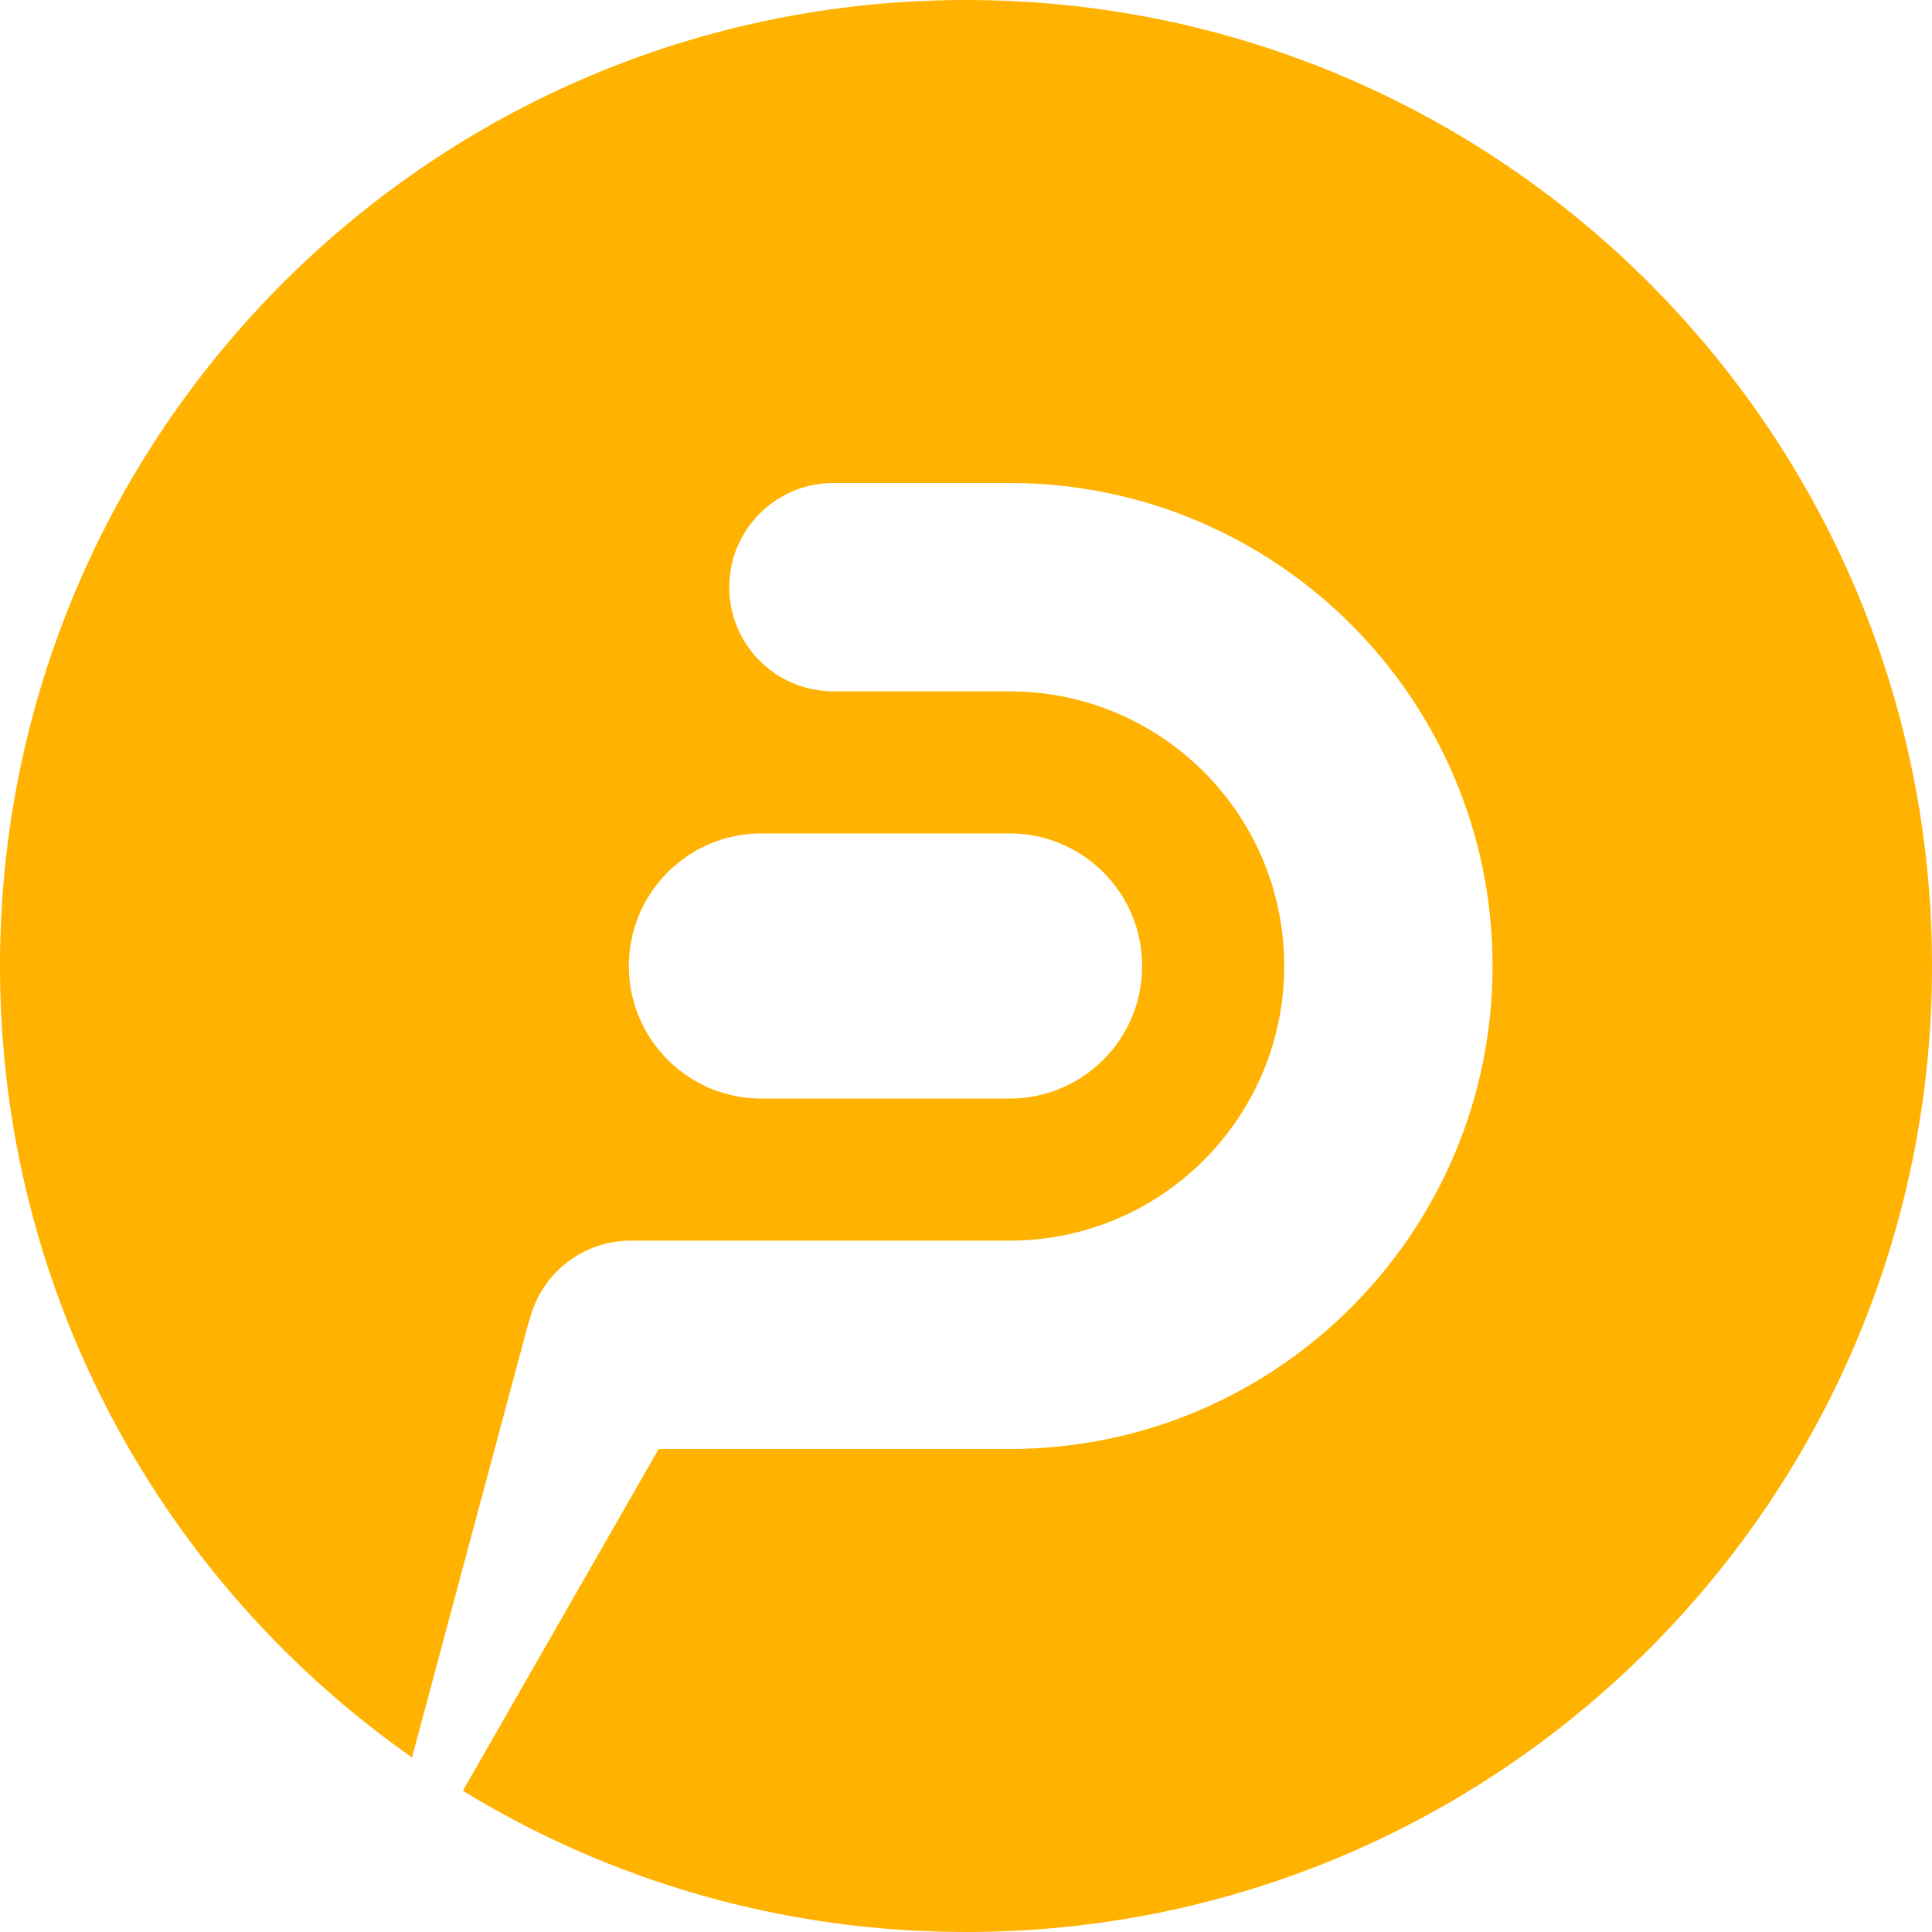
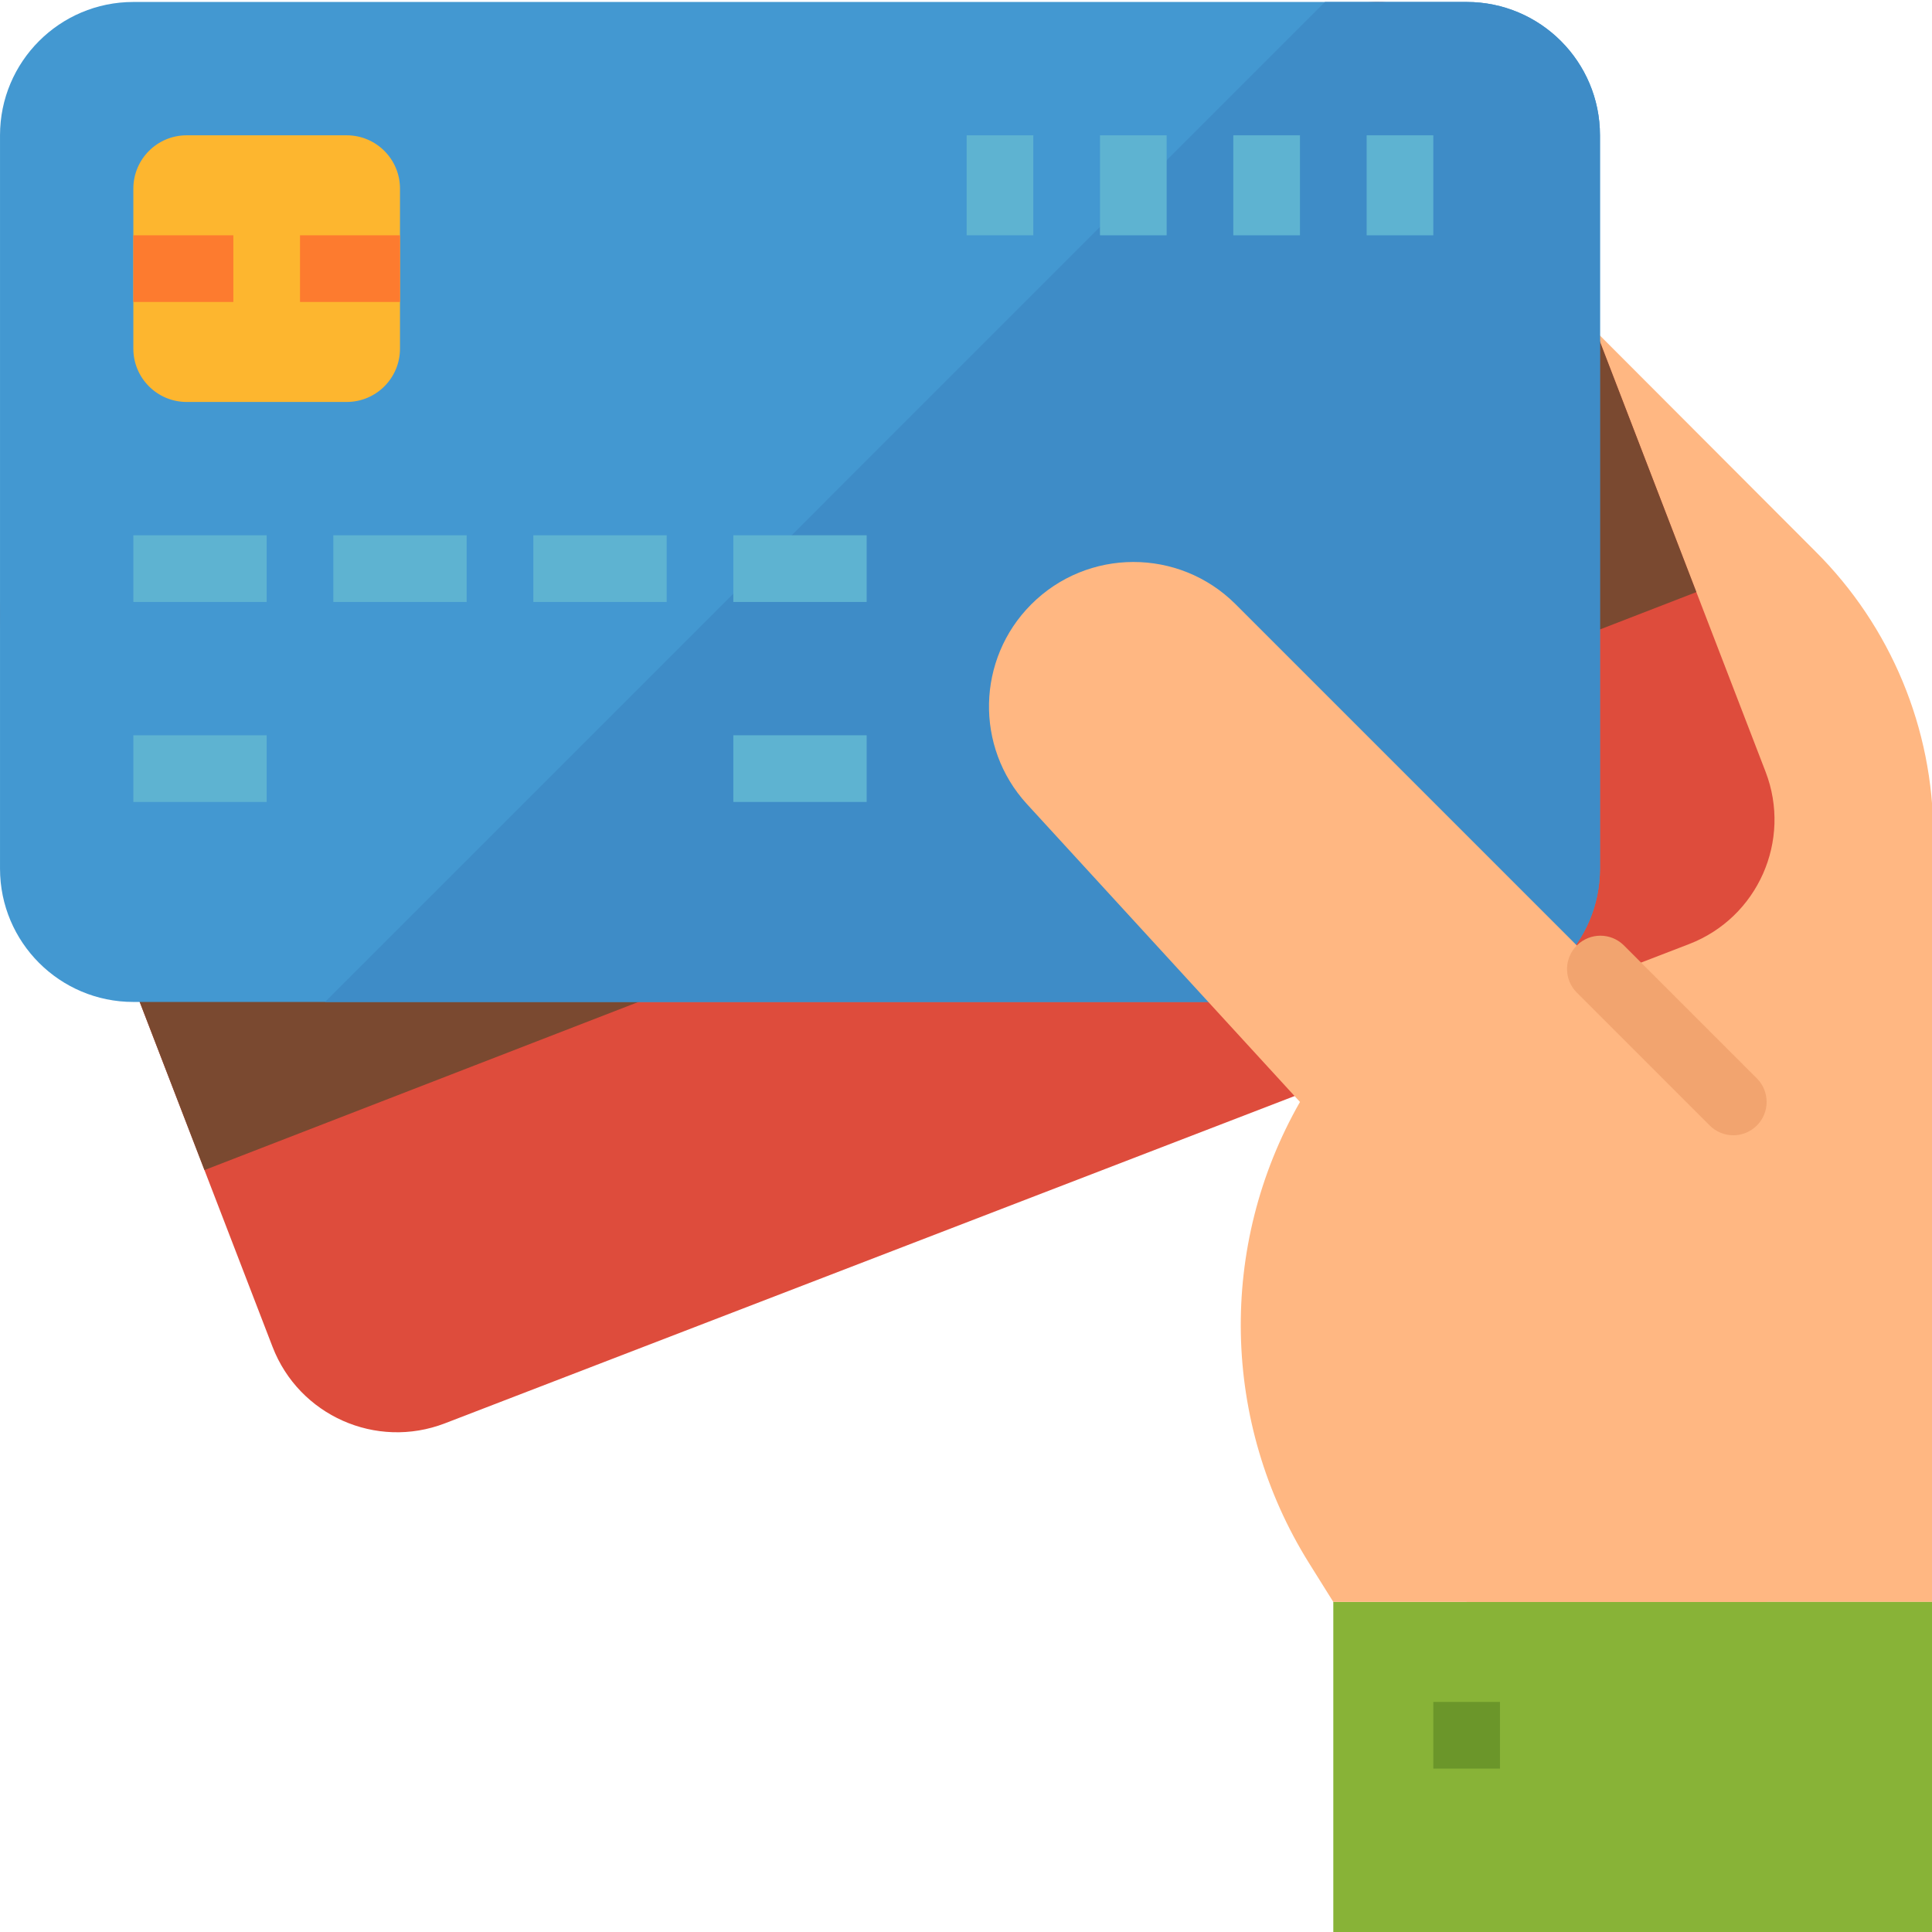
- <svg xmlns="http://www.w3.org/2000/svg" width="512px" height="512px" viewBox="0 0 512 512" version="1.1">
-   <path d="M256,0 C397.385,0 512,114.615 512,256 C512,397.385 397.385,512 256,512 C207.15,512 161.496,498.318 122.661,474.576 L174.557,384 L267.545,384 C338.238,384 395.545,326.692 395.545,256 C395.545,185.308 338.238,128 267.545,128 L220.863,128 C205.615,128 193.255,140.36 193.255,155.608 C193.255,170.855 205.615,183.216 220.863,183.216 L267.545,183.216 C307.743,183.216 340.329,215.802 340.329,256 C340.329,296.198 307.743,328.784 267.545,328.784 L167.153,328.784 C154.284,328.784 143.472,337.589 140.412,349.503 C140.188,350.146 139.985,350.802 139.806,351.47 L109.184,465.743 C43.161,419.443 0,342.762 0,256 C0,114.615 114.615,0 256,0 Z M267.545,220.863 L201.788,220.863 C182.382,220.863 166.651,236.594 166.651,256 C166.651,275.406 182.382,291.137 201.788,291.137 L267.545,291.137 C286.951,291.137 302.682,275.406 302.682,256 C302.682,236.594 286.951,220.863 267.545,220.863 Z" fill="#FFB200" />
+ <svg xmlns="http://www.w3.org/2000/svg" height="591pt" version="1.1" viewBox="0 0 591.604 591" width="591pt">
+   <g id="surface1">
+     <path d="M 555.879 168.52 L 449.105 61.543 L 449.105 490.23 L 592 490.23 L 592 255.379 C 592 222.77 578.996 191.508 555.879 168.52 Z M 555.879 168.52 " style=" stroke:none;fill-rule:nonzero;fill:rgb(100%,71.765%,50.98%);fill-opacity:1;" />
+     <path d="M 83.457 412.117 L 2.738 202.57 C -5.363 181.535 5.117 157.906 26.164 149.801 L 407.156 3.047 C 428.191 -5.055 451.82 5.426 459.922 26.473 L 540.641 236.02 C 548.742 257.055 538.262 280.684 517.215 288.789 L 136.234 435.543 C 115.188 443.645 91.57 433.152 83.457 412.117 Z M 83.457 412.117 " style=" stroke:none;fill-rule:nonzero;fill:rgb(87.059%,29.804%,23.529%);fill-opacity:1;" />
+     <path d="M 489.012 101.961 L 32.195 279.031 L 62.613 357.992 L 519.449 181.004 Z M 489.012 101.961 " style=" stroke:none;fill-rule:nonzero;fill:rgb(47.843%,28.627%,18.824%);fill-opacity:1;" />
+     <path d="M 0.004 265.68 L 0.004 41.129 C 0.004 18.582 18.285 0.301 40.832 0.301 L 449.105 0.301 C 471.652 0.301 489.934 18.582 489.934 41.129 L 489.934 265.68 C 489.934 288.227 471.652 306.508 449.105 306.508 L 40.832 306.508 C 18.285 306.508 0.004 288.227 0.004 265.68 Z M 0.004 265.68 " style=" stroke:none;fill-rule:nonzero;fill:rgb(26.275%,59.608%,81.961%);fill-opacity:1;" />
+     <path d="M 449.105 0.301 L 405.727 0.301 L 99.52 306.508 L 449.105 306.508 C 471.652 306.508 489.934 288.227 489.934 265.68 L 489.934 41.129 C 489.934 18.582 471.652 0.301 449.105 0.301 Z M 449.105 0.301 " style=" stroke:none;fill-rule:nonzero;fill:rgb(24.314%,54.902%,78.039%);fill-opacity:1;" />
+     <path d="M 40.832 163.609 L 81.66 163.609 L 81.66 184.023 L 40.832 184.023 Z M 40.832 163.609 " style=" stroke:none;fill-rule:nonzero;fill:rgb(36.863%,70.196%,81.961%);fill-opacity:1;" />
+     <path d="M 40.832 224.852 L 81.66 224.852 L 81.66 245.266 L 40.832 245.266 Z M 40.832 224.852 " style=" stroke:none;fill-rule:nonzero;fill:rgb(36.863%,70.196%,81.961%);fill-opacity:1;" />
+     <path d="M 224.555 224.852 L 265.383 224.852 L 265.383 245.266 L 224.555 245.266 Z M 224.555 224.852 " style=" stroke:none;fill-rule:nonzero;fill:rgb(36.863%,70.196%,81.961%);fill-opacity:1;" />
+     <path d="M 102.074 163.609 L 142.898 163.609 L 142.898 184.023 L 102.074 184.023 Z M 102.074 163.609 " style=" stroke:none;fill-rule:nonzero;fill:rgb(36.863%,70.196%,81.961%);fill-opacity:1;" />
+     <path d="M 163.312 163.609 L 204.141 163.609 L 204.141 184.023 L 163.312 184.023 Z M 163.312 163.609 " style=" stroke:none;fill-rule:nonzero;fill:rgb(36.863%,70.196%,81.961%);fill-opacity:1;" />
+     <path d="M 224.555 163.609 L 265.383 163.609 L 265.383 184.023 L 224.555 184.023 Z M 224.555 163.609 " style=" stroke:none;fill-rule:nonzero;fill:rgb(36.863%,70.196%,81.961%);fill-opacity:1;" />
+     <path d="M 418.484 41.129 L 438.898 41.129 L 438.898 71.75 L 418.484 71.75 Z M 418.484 41.129 " style=" stroke:none;fill-rule:nonzero;fill:rgb(36.863%,70.196%,81.961%);fill-opacity:1;" />
+     <path d="M 377.656 41.129 L 398.07 41.129 L 398.07 71.75 L 377.656 71.75 Z M 377.656 41.129 " style=" stroke:none;fill-rule:nonzero;fill:rgb(36.863%,70.196%,81.961%);fill-opacity:1;" />
+     <path d="M 336.828 41.129 L 357.242 41.129 L 357.242 71.75 L 336.828 71.75 Z M 336.828 41.129 " style=" stroke:none;fill-rule:nonzero;fill:rgb(36.863%,70.196%,81.961%);fill-opacity:1;" />
+     <path d="M 296.004 41.129 L 316.414 41.129 L 316.414 71.75 L 296.004 71.75 Z M 296.004 41.129 " style=" stroke:none;fill-rule:nonzero;fill:rgb(36.863%,70.196%,81.961%);fill-opacity:1;" />
+     <path d="M 408.277 490.23 L 592 490.23 L 592 592.297 L 408.277 592.297 Z M 408.277 490.23 " style=" stroke:none;fill-rule:nonzero;fill:rgb(53.333%,70.196%,21.569%);fill-opacity:1;" />
+     <path d="M 378.32 184.688 C 361.008 167.438 332.992 167.488 315.742 184.801 C 299.062 201.539 298.484 228.434 314.426 245.879 L 398.07 337.129 C 372.93 381.129 374.004 435.387 400.855 478.359 L 408.277 490.23 L 540.965 490.23 L 540.965 347.336 Z M 378.32 184.688 " style=" stroke:none;fill-rule:nonzero;fill:rgb(100%,71.765%,50.98%);fill-opacity:1;" />
+     <path d="M 438.898 520.852 L 459.312 520.852 L 459.312 541.266 L 438.898 541.266 Z M 438.898 520.852 " style=" stroke:none;fill-rule:nonzero;fill:rgb(41.961%,58.824%,16.471%);fill-opacity:1;" />
+     <path d="M 40.832 106.453 L 40.832 57.461 C 40.832 48.438 48.141 41.129 57.164 41.129 L 106.156 41.129 C 115.18 41.129 122.484 48.438 122.484 57.461 L 122.484 106.453 C 122.484 115.477 115.18 122.785 106.156 122.785 L 57.164 122.785 C 48.141 122.785 40.832 115.477 40.832 106.453 Z M 40.832 106.453 " style=" stroke:none;fill-rule:nonzero;fill:rgb(99.216%,71.373%,18.431%);fill-opacity:1;" />
+     <path d="M 40.832 71.75 L 71.453 71.75 L 71.453 92.164 L 40.832 92.164 Z M 40.832 71.75 " style=" stroke:none;fill-rule:nonzero;fill:rgb(99.216%,48.235%,18.431%);fill-opacity:1;" />
+     <path d="M 91.867 71.75 L 122.484 71.75 L 122.484 92.164 L 91.867 92.164 Z M 91.867 71.75 " style=" stroke:none;fill-rule:nonzero;fill:rgb(99.216%,48.235%,18.431%);fill-opacity:1;" />
+     <path d="M 530.758 347.336 C 528.055 347.336 525.453 346.262 523.543 344.344 L 482.715 303.516 C 478.797 299.465 478.91 293.004 482.973 289.082 C 486.934 285.266 493.199 285.266 497.148 289.082 L 537.977 329.91 C 541.957 333.902 541.957 340.363 537.977 344.344 C 536.055 346.262 533.465 347.336 530.758 347.336 Z M 530.758 347.336 " style=" stroke:none;fill-rule:nonzero;fill:rgb(94.902%,64.314%,43.529%);fill-opacity:1;" />
+   </g>
</svg>
